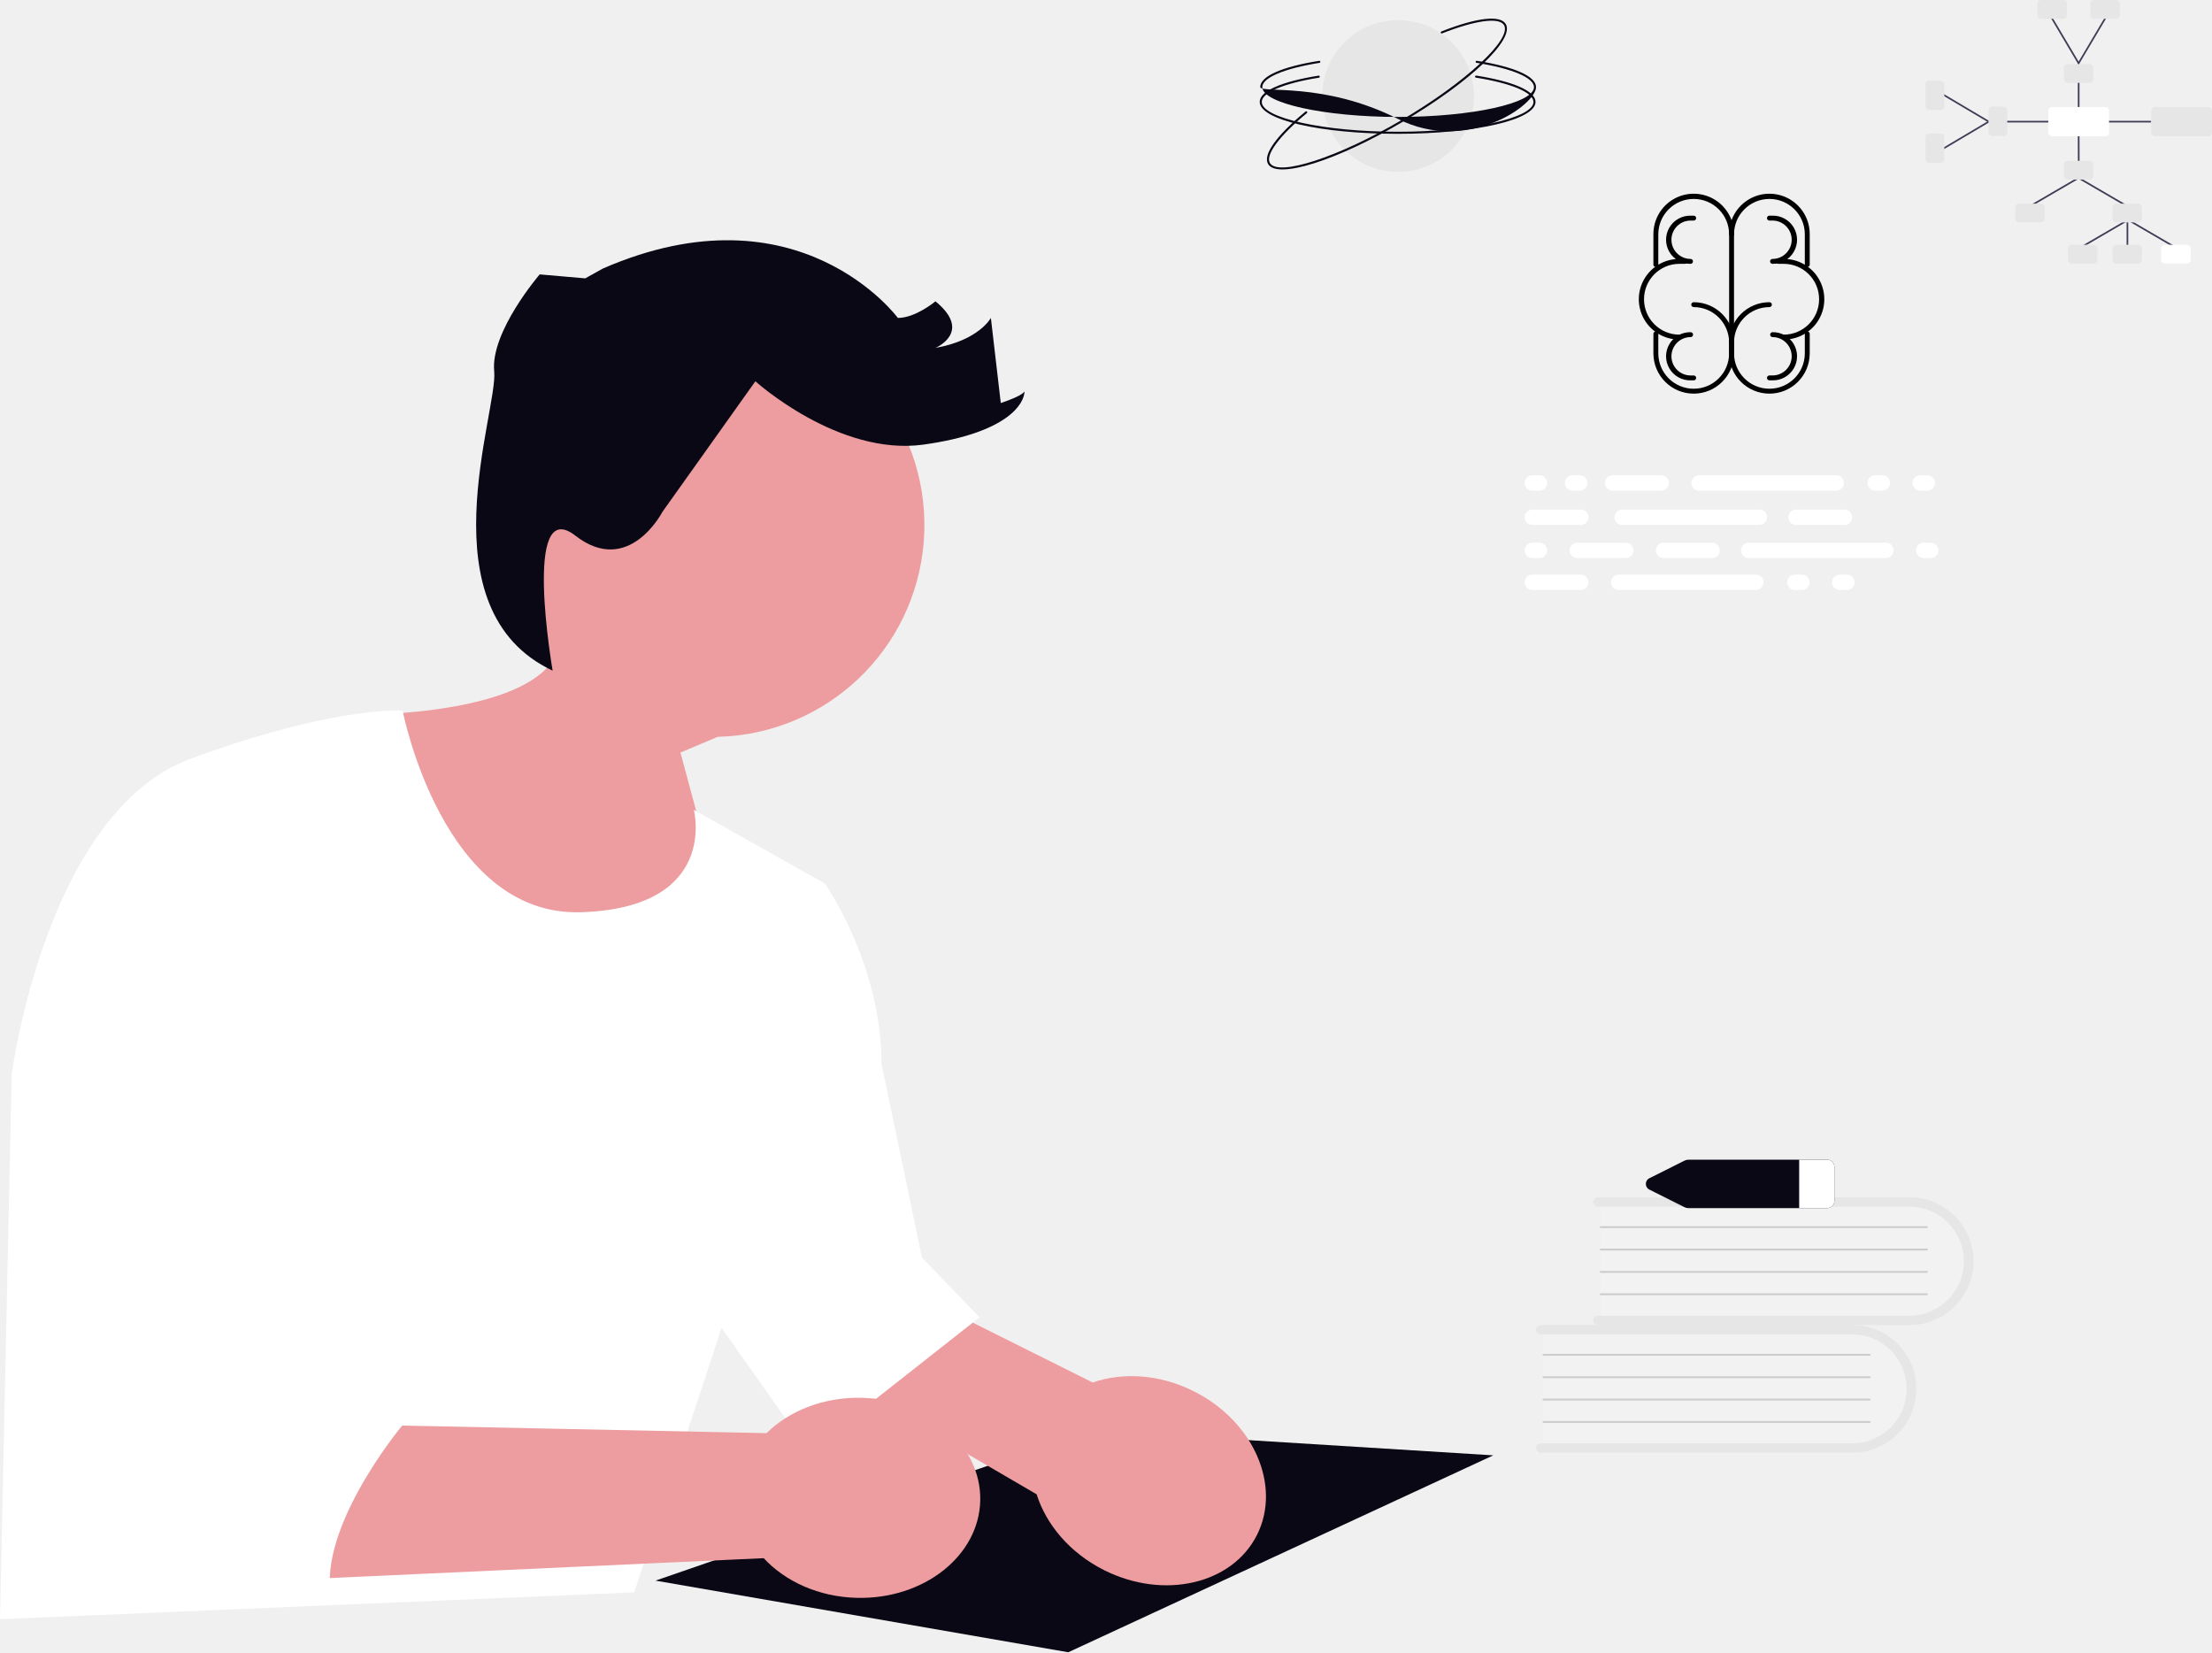
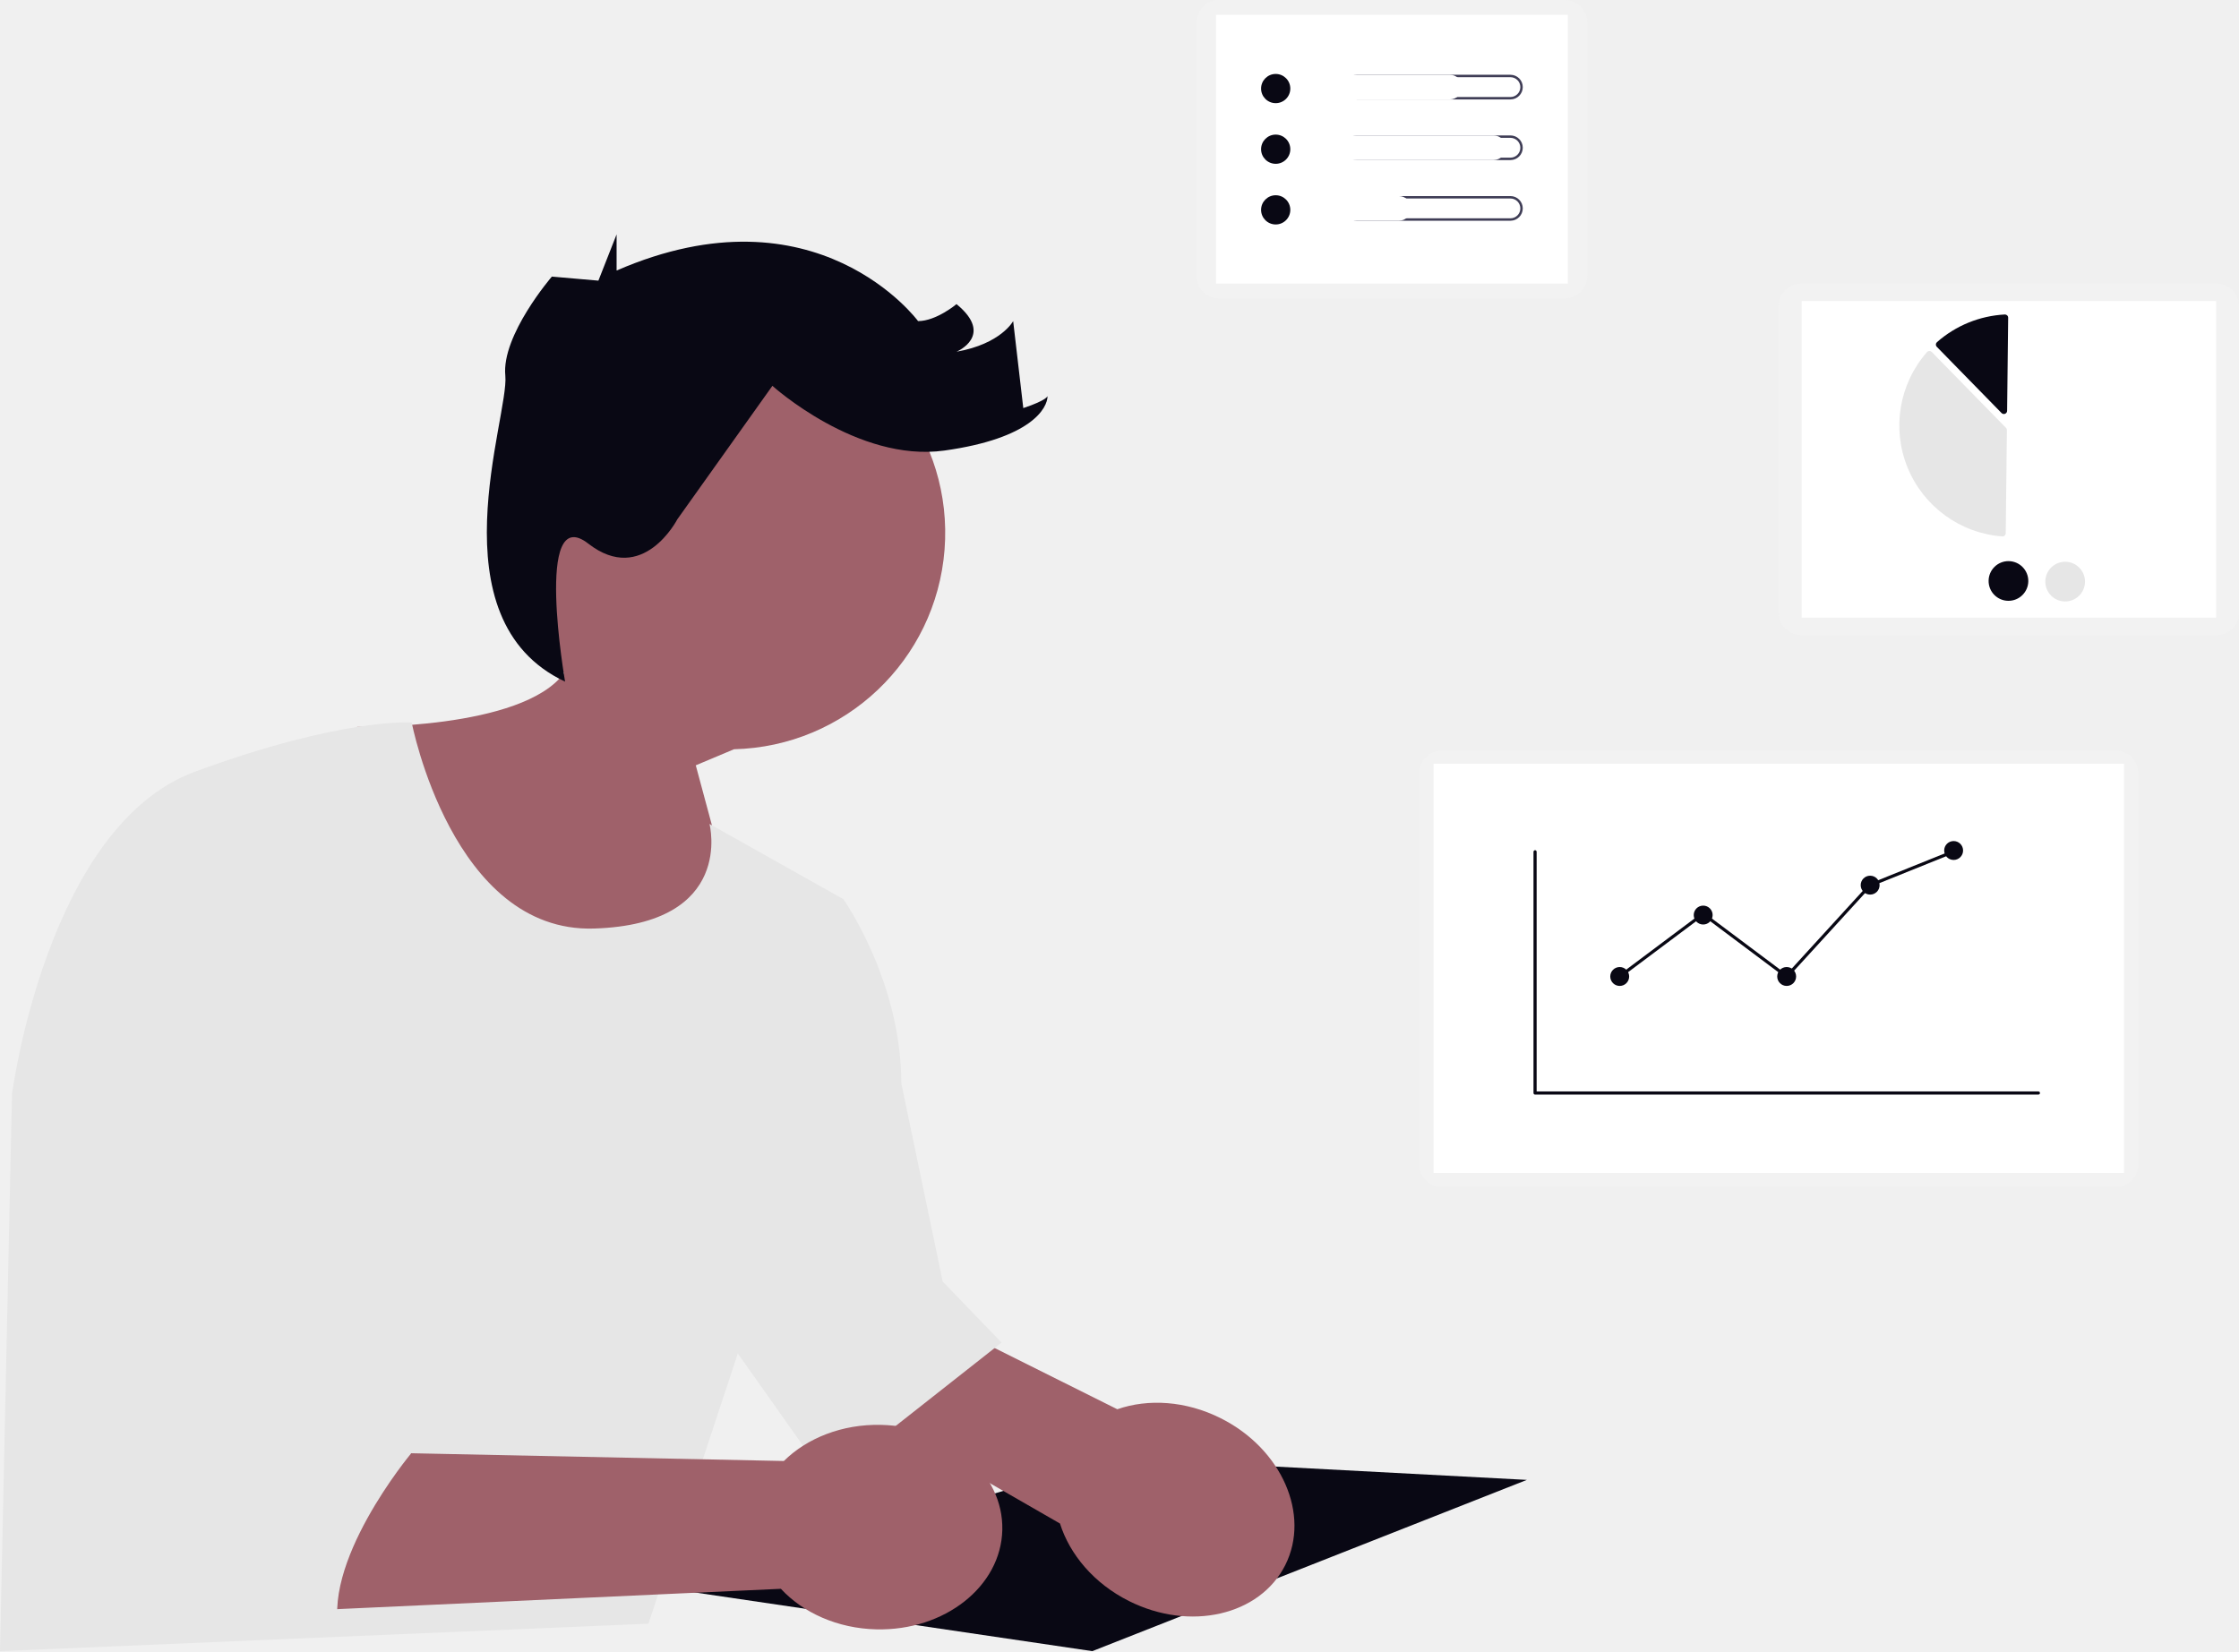
- <svg xmlns="http://www.w3.org/2000/svg" width="960" height="716.992" viewBox="0 0 960 716.992" role="img" artist="Katerina Limpitsouni" source="https://undraw.co/">
-   <g transform="translate(-751.591 -292.704)">
-     <g transform="translate(1298.303 300.795)">
-       <ellipse cx="32.935" cy="32.935" rx="32.935" ry="32.935" transform="translate(27.139 0.636)" fill="#e6e6e6" />
-       <path d="M618.782,211.418c-33.562,0-59.851-6.087-59.851-13.852,0-4.655,9.316-8.808,25.559-11.392a.447.447,0,0,1,.148.881h-.007c-15.3,2.435-24.805,6.462-24.806,10.51,0,7.021,27,12.955,58.957,12.958s58.959-5.926,58.96-12.948c0-4.065-9.565-8.1-24.962-10.54a.447.447,0,1,1,.135-.883h0c16.343,2.586,25.717,6.749,25.716,11.423C678.635,205.341,652.344,211.421,618.782,211.418Z" transform="translate(-558.932 -161.439)" fill="#090814" />
-       <path d="M625.055,175.485c-28.921,17.029-54.661,25.128-58.6,18.437-2.362-4.011,3.558-12.317,16.242-22.787a.447.447,0,1,1,.574.684h0l0,0c-11.948,9.863-18.094,18.157-16.04,21.645,3.563,6.05,29.838-2.538,57.378-18.754s47.8-35.027,44.233-41.077c-2.062-3.5-12.354-2.129-26.858,3.586a.447.447,0,1,1-.332-.83h0c15.395-6.066,25.584-7.235,27.955-3.208C673.544,139.876,653.975,158.456,625.055,175.485Z" transform="translate(-562.812 -130.827)" fill="#090814" />
-       <path d="M619.28,197.021c-32.354-16.343-59.486-11.033-59.851-13.852,0-4.655,9.316-8.808,25.559-11.392a.447.447,0,1,1,.148.881h-.007c-15.3,2.435-24.805,6.462-24.806,10.51,0,7.021,27,12.955,58.957,12.958s58.959-5.926,58.96-12.948c0-4.065-9.565-8.1-24.962-10.54a.447.447,0,0,1,.135-.883h0c16.343,2.586,25.717,6.749,25.716,11.423C679.132,190.944,649.237,212.153,619.28,197.021Z" transform="translate(-559.207 -153.472)" fill="#090814" />
+ <svg xmlns="http://www.w3.org/2000/svg" width="799.788" height="589.942" viewBox="0 0 799.788 589.942" role="img" artist="Katerina Limpitsouni" source="https://undraw.co/">
+   <g transform="translate(-580.75 -195.521)">
+     <g transform="translate(580.75 279.264)">
+       <path d="M327.223,123.869a77.328,77.328,0,1,1,76.183,98.7l-13.647,5.74L409.1,300.12l-99.737,18.791L268.827,214.577s58.838,1.1,73.859-19.181a77.244,77.244,0,0,1-15.463-71.527Z" transform="translate(-141.224 -38.612)" fill="#9f616a" />
+       <path d="M307.993,599.608,152.76,660.8,2,638.538l158.836-46.717Z" transform="translate(237.422 -154.604)" fill="#090814" />
+       <path d="M270.511,548.335,121.981,474.2,108.625,507.81l141.4,81.348c3.489,11.089,12.177,21.441,24.633,27.692,21.795,10.936,46.8,5.18,55.851-12.857s-1.28-41.525-23.075-52.461c-12.456-6.25-25.949-7.028-36.924-3.2Z" transform="translate(128.607 -128.563)" fill="#9f616a" />
+       <path d="M390.068,254.27s14.493,75.164,65.1,73.607S496.437,290.5,496.437,290.5l47.8,26.862s20.715,29.2,20.715,65.792l14.794,70.853,21.022,21.8-62.289,49.052-31.923-45.159-31.923,96.548L243,586.061l4.282-199.009s12.458-95.769,65.4-115.234,77.382-17.547,77.382-17.547Z" transform="translate(-243 -79.862)" fill="#e6e6e6" />
+       <path d="M323.9,84.394s30.355,27.464,61.433,23.128,36.859-15.177,36.859-19.514c0,0,0,1.445-8.673,4.336l-3.614-31.078s-4.336,8.151-20.237,10.942c0,0,13.732-5.737,0-17.012,0,0-7.227,6.071-13.732,6.071,0,0-36.137-49.146-107.688-18.068V30.285l-6.5,16.527-8.392-.73-8.23-.716S227.055,66.326,228.5,80.781s-25.972,87.057,21.344,109.3c0,0-11.226-64.488,8.288-49.311s31.8-8.673,31.8-8.673l33.969-47.7Z" transform="translate(-47.994 -30.285)" fill="#090814" />
+       <path d="M416.648,589.484,250.68,586.028l-8.028,57.045L415.6,635.147c7.9,8.53,20.181,14.169,34.113,14.489,24.378.559,44.516-15.342,44.979-35.518s-18.924-36.984-43.3-37.543c-13.933-.32-26.46,4.751-34.742,12.909Z" transform="translate(-136.659 -151.226)" fill="#9f616a" />
+       <path d="M626.737,430.822s5.45,34.259-10.9,45.938c0,0,5.45,42.045-7.786,55.281,0,0,24.324.985,19.559,13.729,0,0,35.723-5.943,31.051,8.851,0,0-33.059,39.677-25.094,65.387l-108.048-5.434L513.459,552.36" transform="translate(-511.892 -118.96)" fill="#e6e6e6" />
    </g>
-     <g transform="translate(1418.229 795.948)">
-       <path d="M400.974,371.855v52.583H532.715a26.308,26.308,0,0,0,1.829-52.583q-.914-.032-1.829,0Z" transform="translate(-397.738 -298.907)" fill="#f2f2f2" />
-       <path d="M398.877,424.344a2.023,2.023,0,0,0,2.022,2.022H536.2a27.707,27.707,0,1,0,0-55.415H400.9a2.022,2.022,0,1,0,0,4.045H536.2a23.663,23.663,0,0,1,0,47.325H400.9A2.023,2.023,0,0,0,398.877,424.344Z" transform="translate(-398.877 -299.218)" fill="#e6e6e6" />
-       <path d="M413.961,381.05H555.532a.4.4,0,1,0,.007-.809H413.961a.4.4,0,0,0,0,.809Z" transform="translate(-410.726 -295.968)" fill="#ccc" />
-       <path d="M413.961,388.241H555.532a.4.4,0,1,0,.007-.809H413.961a.4.4,0,0,0,0,.809Z" transform="translate(-410.726 -293.452)" fill="#ccc" />
-       <path d="M413.961,395.433H555.532a.4.4,0,1,0,.007-.809H413.961a.4.4,0,0,0,0,.809Z" transform="translate(-410.726 -290.936)" fill="#ccc" />
-       <path d="M413.961,402.625H555.532a.4.4,0,1,0,.007-.809H413.961a.4.4,0,0,0,0,.809Z" transform="translate(-410.726 -288.42)" fill="#ccc" />
-       <path d="M382.576,330.813V383.4H514.318a26.308,26.308,0,0,0,1.829-52.583q-.914-.032-1.829,0Z" transform="translate(-354.507 -313.266)" fill="#f2f2f2" />
-       <path d="M380.479,383.3a2.023,2.023,0,0,0,2.022,2.022H517.8a27.707,27.707,0,1,0,0-55.415H382.5a2.022,2.022,0,0,0,0,4.045H517.8a23.663,23.663,0,0,1,0,47.325H382.5A2.023,2.023,0,0,0,380.479,383.3Z" transform="translate(-355.645 -313.576)" fill="#e6e6e6" />
-       <path d="M395.563,340.009H537.134a.4.4,0,0,0,.008-.809H395.563a.4.4,0,1,0,0,.809Z" transform="translate(-367.493 -310.327)" fill="#ccc" />
-       <path d="M395.563,347.2H537.134a.4.4,0,1,0,.008-.809H395.563a.4.4,0,1,0,0,.809Z" transform="translate(-367.493 -307.811)" fill="#ccc" />
-       <path d="M395.563,354.392H537.134a.4.4,0,0,0,.008-.809H395.563a.4.4,0,0,0,0,.809Z" transform="translate(-367.493 -305.295)" fill="#ccc" />
-       <path d="M395.563,361.583H537.134a.4.4,0,0,0,.008-.809H395.563a.4.4,0,1,0,0,.809Z" transform="translate(-367.493 -302.779)" fill="#ccc" />
-       <path d="M503.712,317.816H443.689a3.709,3.709,0,0,0-1.643.382L426.9,325.782a2.761,2.761,0,0,0,0,5.081l15.149,7.584a3.712,3.712,0,0,0,1.643.382h60.023a3.15,3.15,0,0,0,3.324-2.923V320.738A3.15,3.15,0,0,0,503.712,317.816Z" transform="translate(-377.563 -317.81)" fill="#090814" />
-       <path d="M489.791,320.738v15.168a3.15,3.15,0,0,1-3.324,2.923H474.508V317.816h11.958A3.15,3.15,0,0,1,489.791,320.738Z" transform="translate(-360.315 -317.81)" fill="#ffffff" />
-     </g>
-     <g transform="translate(1587.266 292.704)">
-       <path d="M522.707,497.29a.364.364,0,0,1-.364-.364V481.989a.364.364,0,1,1,.729,0v14.936A.364.364,0,0,1,522.707,497.29Z" transform="translate(-435.092 -386.54)" fill="#3f3d56" />
-       <path d="M485.219,444.309a.363.363,0,0,1-.183-.049l-20.7-12.06a.364.364,0,1,1,.367-.63l20.7,12.06a.364.364,0,0,1-.184.679Z" transform="translate(-398.104 -354.689)" fill="#3f3d56" />
-       <path d="M407.707,444.309a.364.364,0,0,1-.184-.679l20.7-12.06a.364.364,0,0,1,.367.63l-20.7,12.06A.364.364,0,0,1,407.707,444.309Z" transform="translate(-361.987 -354.689)" fill="#3f3d56" />
-       <path d="M544.219,494.309a.362.362,0,0,1-.183-.049l-20.7-12.06a.364.364,0,0,1,.367-.63l20.7,12.06a.364.364,0,0,1-.184.679Z" transform="translate(-435.61 -386.473)" fill="#3f3d56" />
-       <path d="M466.707,494.309a.364.364,0,0,1-.184-.679l20.7-12.06a.364.364,0,0,1,.367.63l-20.7,12.06a.365.365,0,0,1-.183.049Z" transform="translate(-399.494 -386.473)" fill="#3f3d56" />
-       <path d="M464.648,391.222a.364.364,0,0,1-.364-.363L464.25,377.6a.364.364,0,0,1,.363-.365h0a.364.364,0,0,1,.364.363l.034,13.256a.364.364,0,0,1-.363.365Z" transform="translate(-398.163 -320.181)" fill="#3f3d56" />
-       <path d="M458.854,420.313h-9.491a1.641,1.641,0,0,1-1.639-1.639V413.8a1.641,1.641,0,0,1,1.639-1.639h9.491a1.641,1.641,0,0,1,1.639,1.639v4.875A1.641,1.641,0,0,1,458.854,420.313Z" transform="translate(-387.657 -342.381)" fill="#e6e6e6" />
-       <path d="M399.283,365.249H379.088a.364.364,0,0,1,0-.729h20.194a.364.364,0,1,1,0,.729Z" transform="translate(-343.794 -312.097)" fill="#3f3d56" />
-       <path d="M464.615,328.963a.364.364,0,0,1-.364-.364V315.989a.364.364,0,1,1,.729,0V328.6A.364.364,0,0,1,464.615,328.963Z" transform="translate(-398.163 -281.014)" fill="#3f3d56" />
-       <path d="M323.311,344.973a.362.362,0,0,1-.185-.051l-19.6-11.62a.364.364,0,0,1,.372-.627l19.6,11.62a.364.364,0,0,1-.186.678Z" transform="translate(-295.874 -291.82)" fill="#3f3d56" />
-       <path d="M303.707,376.869a.364.364,0,0,1-.186-.678l19.6-11.62a.364.364,0,1,1,.371.627l-19.6,11.62A.363.363,0,0,1,303.707,376.869Z" transform="translate(-295.875 -312.097)" fill="#3f3d56" />
-       <path d="M364.357,360.368h-4.875a1.641,1.641,0,0,1-1.639-1.639v-9.491a1.641,1.641,0,0,1,1.639-1.639h4.875A1.641,1.641,0,0,1,366,349.238v9.491A1.641,1.641,0,0,1,364.357,360.368Z" transform="translate(-330.52 -301.339)" fill="#e6e6e6" />
-       <path d="M458.854,305.088h-9.491a1.641,1.641,0,0,1-1.639-1.639v-4.875a1.641,1.641,0,0,1,1.639-1.639h9.491a1.641,1.641,0,0,1,1.639,1.639v4.875a1.641,1.641,0,0,1-1.639,1.639Z" transform="translate(-387.657 -269.132)" fill="#e6e6e6" />
-       <path d="M289.357,329.368h-4.875a1.641,1.641,0,0,1-1.639-1.639v-9.491a1.641,1.641,0,0,1,1.639-1.639h4.875A1.641,1.641,0,0,1,291,318.238v9.491A1.641,1.641,0,0,1,289.357,329.368Z" transform="translate(-282.843 -281.633)" fill="#e6e6e6" />
-       <path d="M289.357,392.368h-4.875a1.641,1.641,0,0,1-1.639-1.639v-9.491a1.641,1.641,0,0,1,1.639-1.639h4.875A1.641,1.641,0,0,1,291,381.238v9.491A1.641,1.641,0,0,1,289.357,392.368Z" transform="translate(-282.843 -321.682)" fill="#e6e6e6" />
-       <path d="M514.9,365.249H494.707a.364.364,0,1,1,0-.729H514.9a.364.364,0,0,1,0,.729Z" transform="translate(-417.293 -312.097)" fill="#3f3d56" />
-       <path d="M.365,12.348a.364.364,0,0,1-.186-.678L19.783.051a.364.364,0,0,1,.371.627L.55,12.3a.362.362,0,0,1-.185.051Z" transform="translate(54.447 27.802) rotate(-90)" fill="#3f3d56" />
-       <path d="M19.969,12.348a.362.362,0,0,1-.185-.051L.179.678A.364.364,0,0,1,.55.051l19.6,11.62a.364.364,0,0,1-.186.678Z" transform="translate(66.066 27.802) rotate(-90)" fill="#3f3d56" />
-       <path d="M6.514,12.769H1.639A1.641,1.641,0,0,1,0,11.13V1.639A1.641,1.641,0,0,1,1.639,0H6.514A1.641,1.641,0,0,1,8.154,1.639V11.13a1.641,1.641,0,0,1-1.639,1.639Z" transform="translate(48.608 8.154) rotate(-90)" fill="#e6e6e6" />
-       <path d="M6.514,12.769H1.639A1.641,1.641,0,0,1,0,11.13V1.639A1.641,1.641,0,0,1,1.639,0H6.514A1.641,1.641,0,0,1,8.154,1.639V11.13A1.641,1.641,0,0,1,6.514,12.769Z" transform="translate(71.559 8.154) rotate(-90)" fill="#e6e6e6" />
-       <path d="M400.854,471.313h-9.491a1.641,1.641,0,0,1-1.639-1.639V464.8a1.641,1.641,0,0,1,1.639-1.639h9.491a1.641,1.641,0,0,1,1.639,1.639v4.875A1.641,1.641,0,0,1,400.854,471.313Z" transform="translate(-350.787 -374.801)" fill="#e6e6e6" />
-       <path d="M516.669,471.313h-9.491a1.641,1.641,0,0,1-1.639-1.639V464.8a1.641,1.641,0,0,1,1.639-1.639h9.491a1.641,1.641,0,0,1,1.639,1.639v4.875A1.641,1.641,0,0,1,516.669,471.313Z" transform="translate(-424.411 -374.801)" fill="#e6e6e6" />
-       <path d="M463.669,520.313h-9.491a1.641,1.641,0,0,1-1.639-1.639V513.8a1.641,1.641,0,0,1,1.639-1.639h9.491a1.641,1.641,0,0,1,1.639,1.639v4.875A1.641,1.641,0,0,1,463.669,520.313Z" transform="translate(-390.719 -405.95)" fill="#e6e6e6" />
-       <path d="M574.669,520.313h-9.491a1.641,1.641,0,0,1-1.639-1.639V513.8a1.641,1.641,0,0,1,1.639-1.639h9.491a1.641,1.641,0,0,1,1.639,1.639v4.875a1.641,1.641,0,0,1-1.639,1.639Z" transform="translate(-461.281 -405.95)" fill="#ffffff" />
-       <path d="M516.669,520.313h-9.491a1.641,1.641,0,0,1-1.639-1.639V513.8a1.641,1.641,0,0,1,1.639-1.639h9.491a1.641,1.641,0,0,1,1.639,1.639v4.875A1.641,1.641,0,0,1,516.669,520.313Z" transform="translate(-424.411 -405.95)" fill="#e6e6e6" />
-       <path d="M453.795,360.8H430.72a1.641,1.641,0,0,1-1.639-1.639v-9.4a1.641,1.641,0,0,1,1.639-1.639h23.074a1.641,1.641,0,0,1,1.639,1.639v9.4A1.641,1.641,0,0,1,453.795,360.8Z" transform="translate(-375.806 -301.674)" fill="#ffffff" />
-       <path d="M453.795,360.8H430.72a1.641,1.641,0,0,1-1.639-1.639v-9.4a1.641,1.641,0,0,1,1.639-1.639h23.074a1.641,1.641,0,0,1,1.639,1.639v9.4A1.641,1.641,0,0,1,453.795,360.8Z" transform="translate(-331.109 -301.674)" fill="#e6e6e6" />
-     </g>
-     <g transform="translate(751.591 396.959)">
-       <path d="M338.237,134.4A91.884,91.884,0,1,1,428.76,251.677L412.544,258.5l22.981,85.332L317.013,366.158,268.85,242.185s69.914,1.31,87.761-22.792a91.784,91.784,0,0,1-18.374-84.99Z" transform="translate(-117.233 -36.199)" fill="#ed9da0" />
-       <path d="M365.591,602.694l-184.453,85.45L2,657.055l188.734-65.233Z" transform="translate(282.484 -75.407)" fill="#090814" />
-       <path d="M301.633,562.29,125.143,474.2l-16.518,38.2,168.667,98.4c4.146,13.176,14.47,25.477,29.269,32.9,25.9,13,55.609,6.155,66.364-15.277s-1.52-49.341-27.418-62.336c-14.8-7.427-30.833-8.351-43.875-3.8Z" transform="translate(172.606 -66.605)" fill="#ed9da0" />
-       <path d="M417.745,254.281s17.221,89.312,77.357,87.462,49.034-44.408,49.034-44.408l56.8,31.918s24.614,34.694,24.614,78.177l17.579,84.189,24.978,25.907L594.1,575.81l-37.929-53.66L518.238,636.871,243,648.525l5.082-236.473s14.8-113.8,77.714-136.925,91.949-20.85,91.949-20.85Z" transform="translate(-243 -50.144)" fill="#ffffff" />
-       <path d="M343.1,94.307s36.065,32.634,73,27.481,43.8-18.035,43.8-23.187c0,0,0,1.718-10.3,5.152L445.3,66.826s-5.152,9.686-24.046,13c0,0,16.317-6.817,0-20.215,0,0-8.588,7.213-16.317,7.213,0,0-42.94-58.4-127.958-21.469l-7.729,4.294-9.975-.867-9.779-.851s-21.466,24.907-19.748,42.082-30.86,103.445,25.362,129.871c0,0-13.339-76.625,9.848-58.592s37.786-10.3,37.786-10.3L343.1,94.309Z" transform="translate(-15.265 -33.114)" fill="#090814" />
-       <path d="M449.393,591.917,252.185,587.81l-9.537,67.783,205.5-9.417c9.386,10.135,23.979,16.837,40.534,17.216,28.967.664,52.9-18.23,53.446-42.2s-22.486-43.946-51.454-44.616c-16.553-.379-31.441,5.645-41.281,15.339Z" transform="translate(-116.706 -74.266)" fill="#ed9da0" />
-       <path d="M648.06,430.822s6.476,40.708-12.953,54.585c0,0,6.476,49.96-9.252,65.687,0,0,28.9,1.171,23.24,16.313,0,0,42.447-7.062,36.9,10.517,0,0-39.281,47.146-29.817,77.7l-128.387-6.457-14.328-73.924" transform="translate(-511.603 -63.36)" fill="#ffffff" />
-     </g>
-     <g transform="translate(1413.277 376.902)">
-       <g transform="translate(49.688 0)">
-         <path d="M28.493,51.679A17.493,17.493,0,0,1,11,34.183V29.493A17.493,17.493,0,0,1,28.493,12a1.064,1.064,0,1,1,0,2.128A15.364,15.364,0,0,0,13.128,29.492v4.691a15.365,15.365,0,0,0,30.73,0V25.737a1.064,1.064,0,1,1,2.128,0v8.446a17.494,17.494,0,0,1-17.5,17.5Z" transform="translate(28.054 34.94)" />
-         <path d="M21.493,51.68A17.493,17.493,0,0,1,4,34.184V25.738a1.064,1.064,0,1,1,2.128,0v8.446a15.365,15.365,0,0,0,30.73,0V29.493A15.364,15.364,0,0,0,21.493,14.129a1.064,1.064,0,0,1,0-2.128A17.493,17.493,0,0,1,38.985,29.492v4.691a17.494,17.494,0,0,1-17.5,17.5Z" transform="translate(2.198 34.94)" />
-         <path d="M44.921,33.7a1.064,1.064,0,0,1-1.064-1.064V19.493a15.365,15.365,0,0,0-30.73,0,1.064,1.064,0,1,1-2.128,0,17.493,17.493,0,1,1,34.985,0V32.635A1.064,1.064,0,0,1,44.921,33.7Z" transform="translate(28.055 -2)" />
-         <path d="M37.922,67.5a1.064,1.064,0,0,1-1.064-1.064V19.493a15.365,15.365,0,1,0-30.73,0V32.636a1.064,1.064,0,0,1-2.128,0V19.493a17.493,17.493,0,1,1,34.985,0V66.432A1.064,1.064,0,0,1,37.922,67.5Z" transform="translate(2.198 -2)" />
-         <g transform="translate(55.456 9.388)">
-           <path d="M19.422,42.985a1.064,1.064,0,1,1,0-2.128,15.365,15.365,0,0,0,0-30.73H17.075a1.064,1.064,0,0,1,0-2.128h2.347a17.493,17.493,0,1,1,0,34.985Z" transform="translate(-12.133 10.775)" />
-           <path d="M18.416,28.9a1.064,1.064,0,1,1,0-2.128,8.324,8.324,0,1,0,0-16.648H17.075a1.064,1.064,0,0,1,0-2.128h1.341a10.452,10.452,0,1,1,0,20.9Z" transform="translate(-15.984 -8)" />
-           <path d="M18.394,28.9H17.053a1.064,1.064,0,1,1,0-2.128h1.341a8.324,8.324,0,1,0,0-16.648,1.064,1.064,0,0,1,0-2.127,10.452,10.452,0,1,1,0,20.9Z" transform="translate(-15.961 42.569)" />
-         </g>
-         <g transform="translate(0 9.388)">
-           <path d="M33.492,42.985A17.493,17.493,0,1,1,33.492,8h2.347a1.064,1.064,0,1,1,0,2.128H33.492a15.365,15.365,0,1,0,0,30.73,1.064,1.064,0,0,1,0,2.128Z" transform="translate(-15.999 10.776)" />
-           <path d="M26.451,28.9a10.452,10.452,0,1,1,0-20.9h1.341a1.064,1.064,0,1,1,0,2.128H26.451a8.324,8.324,0,1,0,0,16.648,1.064,1.064,0,0,1,0,2.127Z" transform="translate(-4.103 -7.999)" />
-           <path d="M27.792,28.9H26.451a10.452,10.452,0,1,1,0-20.9,1.064,1.064,0,1,1,0,2.128,8.324,8.324,0,1,0,0,16.648h1.341a1.064,1.064,0,1,1,0,2.128Z" transform="translate(-4.102 42.569)" />
-         </g>
-       </g>
-       <g transform="translate(0 122.048)">
-         <rect width="27.712" height="6.671" rx="3.335" transform="translate(34.897)" fill="#ffffff" />
-         <rect width="9.75" height="6.671" rx="3.335" transform="translate(148.823)" fill="#ffffff" />
-         <rect width="9.75" height="6.671" rx="3.335" transform="translate(168.325)" fill="#ffffff" />
-         <rect width="66.201" height="6.671" rx="3.335" transform="translate(72.359)" fill="#ffffff" />
-         <rect width="27.712" height="6.671" rx="3.335" transform="translate(0.001 43.108)" fill="#ffffff" />
-         <rect width="9.75" height="6.671" rx="3.335" transform="translate(113.928 43.108)" fill="#ffffff" />
-         <rect width="9.75" height="6.671" rx="3.335" transform="translate(133.429 43.108)" fill="#ffffff" />
-         <rect width="66.201" height="6.671" rx="3.335" transform="translate(37.463 43.108)" fill="#ffffff" />
-         <rect width="27.712" height="6.671" rx="3.335" transform="translate(114.441 14.882)" fill="#ffffff" />
-         <rect width="27.712" height="6.671" rx="3.335" transform="translate(0.001 14.882)" fill="#ffffff" />
-         <rect width="9.75" height="6.671" rx="3.335" transform="translate(0.001)" fill="#ffffff" />
-         <rect width="9.75" height="6.671" rx="3.335" transform="translate(0 29.251)" fill="#ffffff" />
-         <rect width="66.201" height="6.671" rx="3.335" transform="translate(39.002 14.882)" fill="#ffffff" />
-         <rect width="27.712" height="6.671" rx="3.335" transform="translate(56.964 29.251)" fill="#ffffff" />
-         <rect width="27.712" height="6.671" rx="3.335" transform="translate(19.501 29.251)" fill="#ffffff" />
-         <rect width="9.75" height="6.671" rx="3.335" transform="translate(17.473)" fill="#ffffff" />
-         <rect width="9.75" height="6.671" rx="3.335" transform="translate(169.865 29.251)" fill="#ffffff" />
-         <rect width="66.201" height="6.671" rx="3.335" transform="translate(93.913 29.251)" fill="#ffffff" />
-       </g>
+     <rect width="164.394" height="125.592" rx="8" transform="translate(1216.144 296.843)" fill="#f2f2f2" />
+     <rect width="148.056" height="113.111" transform="translate(1224.313 303.084)" fill="#fff" />
+     <path d="M693.483,304.991h.059a39.474,39.474,0,0,0,.883-78.785.9.9,0,0,0-.681.236.891.891,0,0,0-.291.652l-.863,76.986a.9.9,0,0,0,.894.912Z" transform="translate(607.458 81.992)" fill="#ffffff" />
+     <path d="M667.344,237.433a1.163,1.163,0,0,1,.816.348l26.5,27.1a1.15,1.15,0,0,1,.33.822l-.413,36.838a1.145,1.145,0,0,1-.374.839,1.163,1.163,0,0,1-.874.3,39.733,39.733,0,0,1-26.87-65.862,1.164,1.164,0,0,1,.84-.393Z" transform="translate(602.638 83.496)" fill="#e6e6e6" />
+     <path d="M692.752,225.927a1.167,1.167,0,0,1,.793.324,1.146,1.146,0,0,1,.356.848l-.373,33.238a1.157,1.157,0,0,1-1.985.8l-23.127-23.652a1.16,1.16,0,0,1,.062-1.68,39.816,39.816,0,0,1,24.2-9.873Z" transform="translate(604.18 81.956)" fill="#090814" />
+     <path d="M681.007,310.621a7.09,7.09,0,1,1-7.01-7.169,7.09,7.09,0,0,1,7.01,7.169Z" transform="translate(604.012 92.328)" fill="#ffffff" />
+     <path d="M698.872,310.822a7.09,7.09,0,1,1-7.01-7.169A7.09,7.09,0,0,1,698.872,310.822Z" transform="translate(606.402 92.355)" fill="#090814" />
+     <path d="M716.738,311.022a7.09,7.09,0,1,1-7.01-7.169A7.09,7.09,0,0,1,716.738,311.022Z" transform="translate(608.792 92.382)" fill="#e6e6e6" />
+     <rect width="139.559" height="106.619" rx="8" transform="translate(1008.178 195.521)" fill="#f2f2f2" />
+     <rect width="125.69" height="96.024" transform="translate(1015.113 200.82)" fill="#fff" />
+     <ellipse cx="5.219" cy="5.219" rx="5.219" ry="5.219" transform="translate(1031.22 221.942)" fill="#090814" />
+     <path d="M731.229,373.016a3.539,3.539,0,0,1,0,7.078H676.342a3.539,3.539,0,0,1,0-7.078h54.887m0-.867H676.342a4.406,4.406,0,1,0,0,8.812h54.887a4.406,4.406,0,1,0,0-8.812Z" transform="translate(389.061 -149.916)" fill="#3f3d56" />
+     <path d="M709.256,380.961H667.938a4.406,4.406,0,1,1,0-8.812h41.319a4.406,4.406,0,0,1,0,8.812Z" transform="translate(389.376 -149.916)" fill="#ffffff" />
+     <ellipse cx="5.219" cy="5.219" rx="5.219" ry="5.219" transform="translate(1031.22 243.613)" fill="#090814" />
+     <path d="M731.229,395.53a3.539,3.539,0,0,1,0,7.078H676.342a3.539,3.539,0,0,1,0-7.078h54.887m0-.867H676.342a4.406,4.406,0,0,0,0,8.812h54.887a4.406,4.406,0,1,0,0-8.812Z" transform="translate(389.061 -150.76)" fill="#3f3d56" />
+     <path d="M724.859,403.476H667.938a4.406,4.406,0,1,1,0-8.812h56.921a4.406,4.406,0,0,1,0,8.812Z" transform="translate(389.376 -150.76)" fill="#ffffff" />
+     <ellipse cx="5.219" cy="5.219" rx="5.219" ry="5.219" transform="translate(1031.22 265.283)" fill="#090814" />
+     <path d="M731.229,418.045a3.539,3.539,0,0,1,0,7.078H676.342a3.539,3.539,0,1,1,0-7.078h54.887m0-.867H676.342a4.406,4.406,0,1,0,0,8.812h54.887a4.406,4.406,0,1,0,0-8.812Z" transform="translate(389.061 -151.604)" fill="#3f3d56" />
+     <path d="M691.053,425.991H667.938a4.406,4.406,0,1,1,0-8.812h23.115a4.406,4.406,0,1,1,0,8.812Z" transform="translate(389.376 -151.604)" fill="#ffffff" />
+     <g transform="translate(1087.726 463.735)">
+       <rect width="256.836" height="155.887" rx="8" transform="translate(0 0)" fill="#f2f2f2" />
+       <rect width="246.626" height="146.224" transform="translate(5.105 4.655)" fill="#fff" />
+       <path d="M428.482,358.025H248.7a.563.563,0,0,1-.563-.563V271.291a.563.563,0,1,1,1.125,0V356.9H428.482a.563.563,0,1,1,0,1.125Z" transform="translate(-207.337 -235.153)" fill="#090814" />
+       <path d="M298.277,381.273H281.925a1.672,1.672,0,0,1-1.67-1.67V357.061a1.672,1.672,0,0,1,1.67-1.67h16.352a1.672,1.672,0,0,1,1.67,1.67V379.6A1.672,1.672,0,0,1,298.277,381.273Z" transform="translate(-218.506 -264.59)" fill="#ffffff" />
+       <path d="M343.993,369.876H327.64a1.672,1.672,0,0,1-1.67-1.67V324.284a1.672,1.672,0,0,1,1.67-1.67h16.352a1.672,1.672,0,0,1,1.67,1.67v43.922A1.672,1.672,0,0,1,343.993,369.876Z" transform="translate(-234.401 -253.193)" fill="#ffffff" />
+       <path d="M389.708,381.273H373.356a1.672,1.672,0,0,1-1.67-1.67V357.061a1.672,1.672,0,0,1,1.67-1.67h16.352a1.672,1.672,0,0,1,1.67,1.67V379.6A1.672,1.672,0,0,1,389.708,381.273Z" transform="translate(-250.296 -264.59)" fill="#ffffff" />
+       <path d="M435.424,365.378H419.072a1.636,1.636,0,0,1-1.67-1.594V311.27a1.636,1.636,0,0,1,1.67-1.594h16.352a1.636,1.636,0,0,1,1.67,1.594v52.513A1.636,1.636,0,0,1,435.424,365.378Z" transform="translate(-266.192 -248.695)" fill="#ffffff" />
+       <path d="M481.14,357.28H464.787a1.672,1.672,0,0,1-1.67-1.67V288.057a1.672,1.672,0,0,1,1.67-1.67H481.14a1.672,1.672,0,0,1,1.67,1.67V355.61A1.672,1.672,0,0,1,481.14,357.28Z" transform="translate(-282.087 -240.597)" fill="#ffffff" />
+       <circle cx="3.376" cy="3.376" r="3.376" transform="translate(68.219 77.297)" fill="#090814" />
+       <circle cx="3.376" cy="3.376" r="3.376" transform="translate(98.039 55.354)" fill="#090814" />
+       <circle cx="3.376" cy="3.376" r="3.376" transform="translate(127.86 77.297)" fill="#090814" />
+       <circle cx="3.376" cy="3.376" r="3.376" transform="translate(157.68 44.664)" fill="#090814" />
+       <circle cx="3.376" cy="3.376" r="3.376" transform="translate(187.501 32.285)" fill="#090814" />
+       <path d="M226.155,182.263l-29.891-22.389L166.78,181.958l-.674-.9,30.158-22.589,29.749,22.283L255.575,148.4l.118-.048,29.821-12.015.421,1.044-29.7,11.967Z" transform="translate(-94.848 -100.834)" fill="#090814" />
    </g>
  </g>
</svg>
